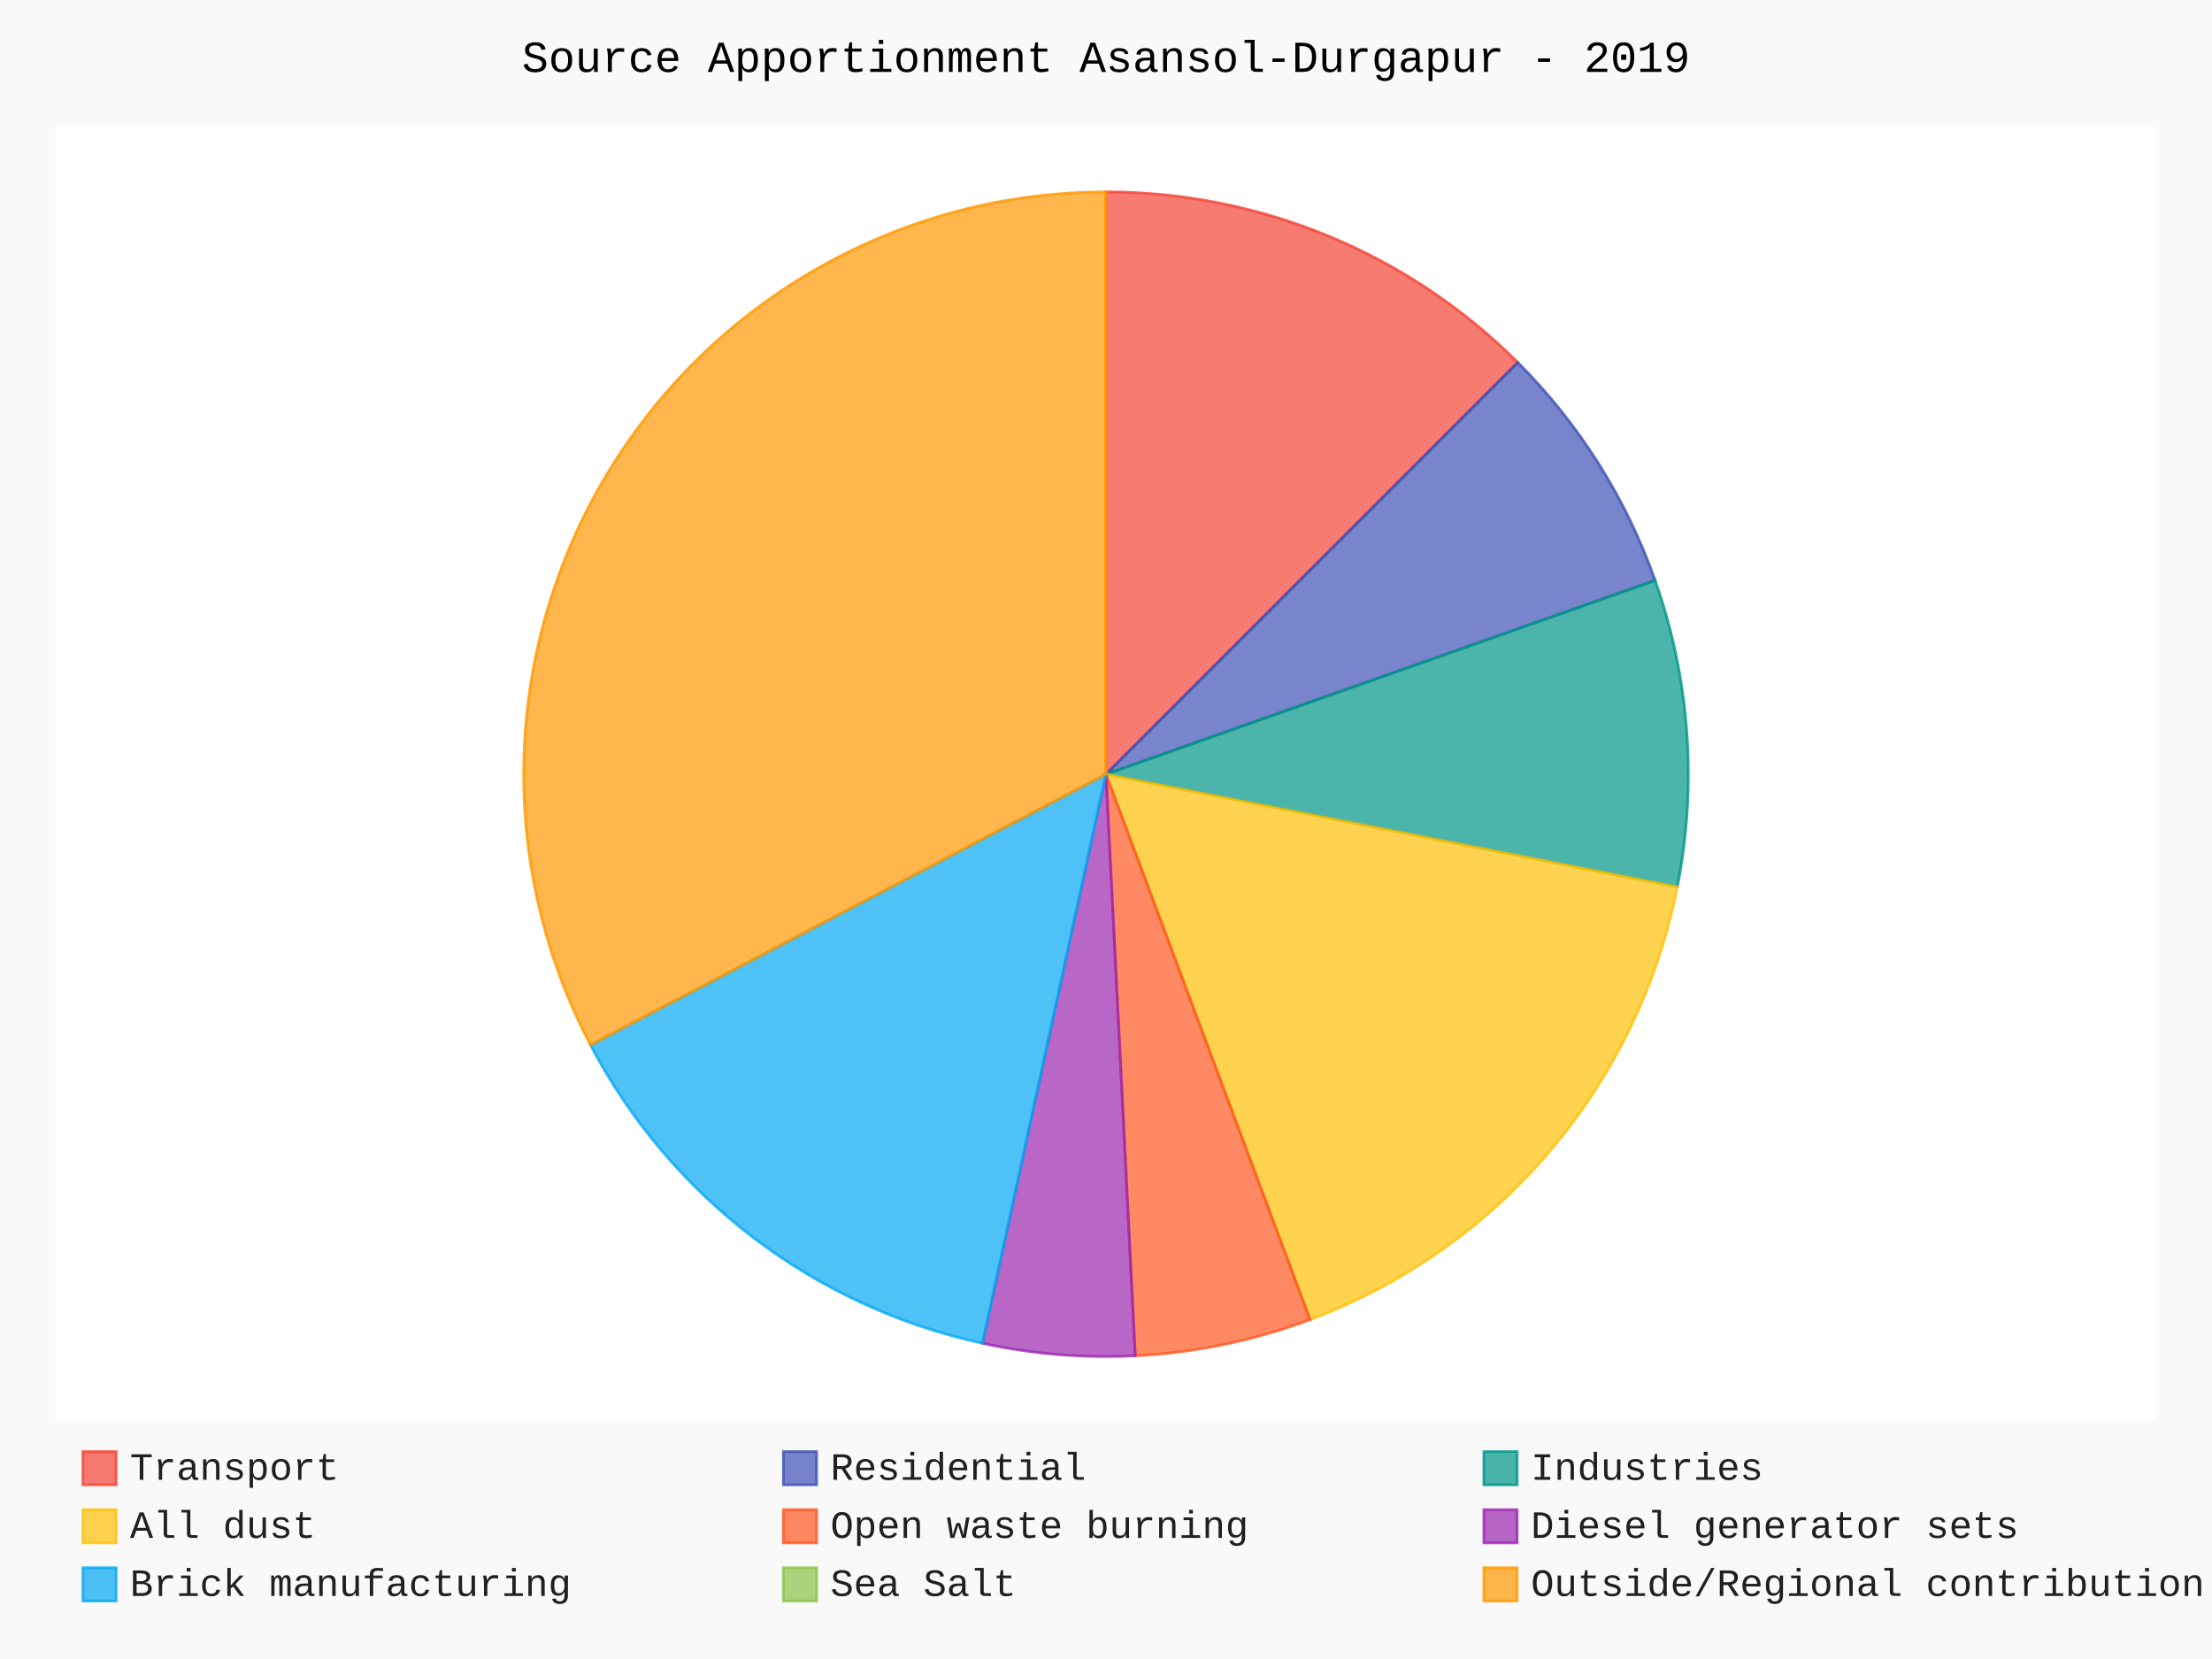
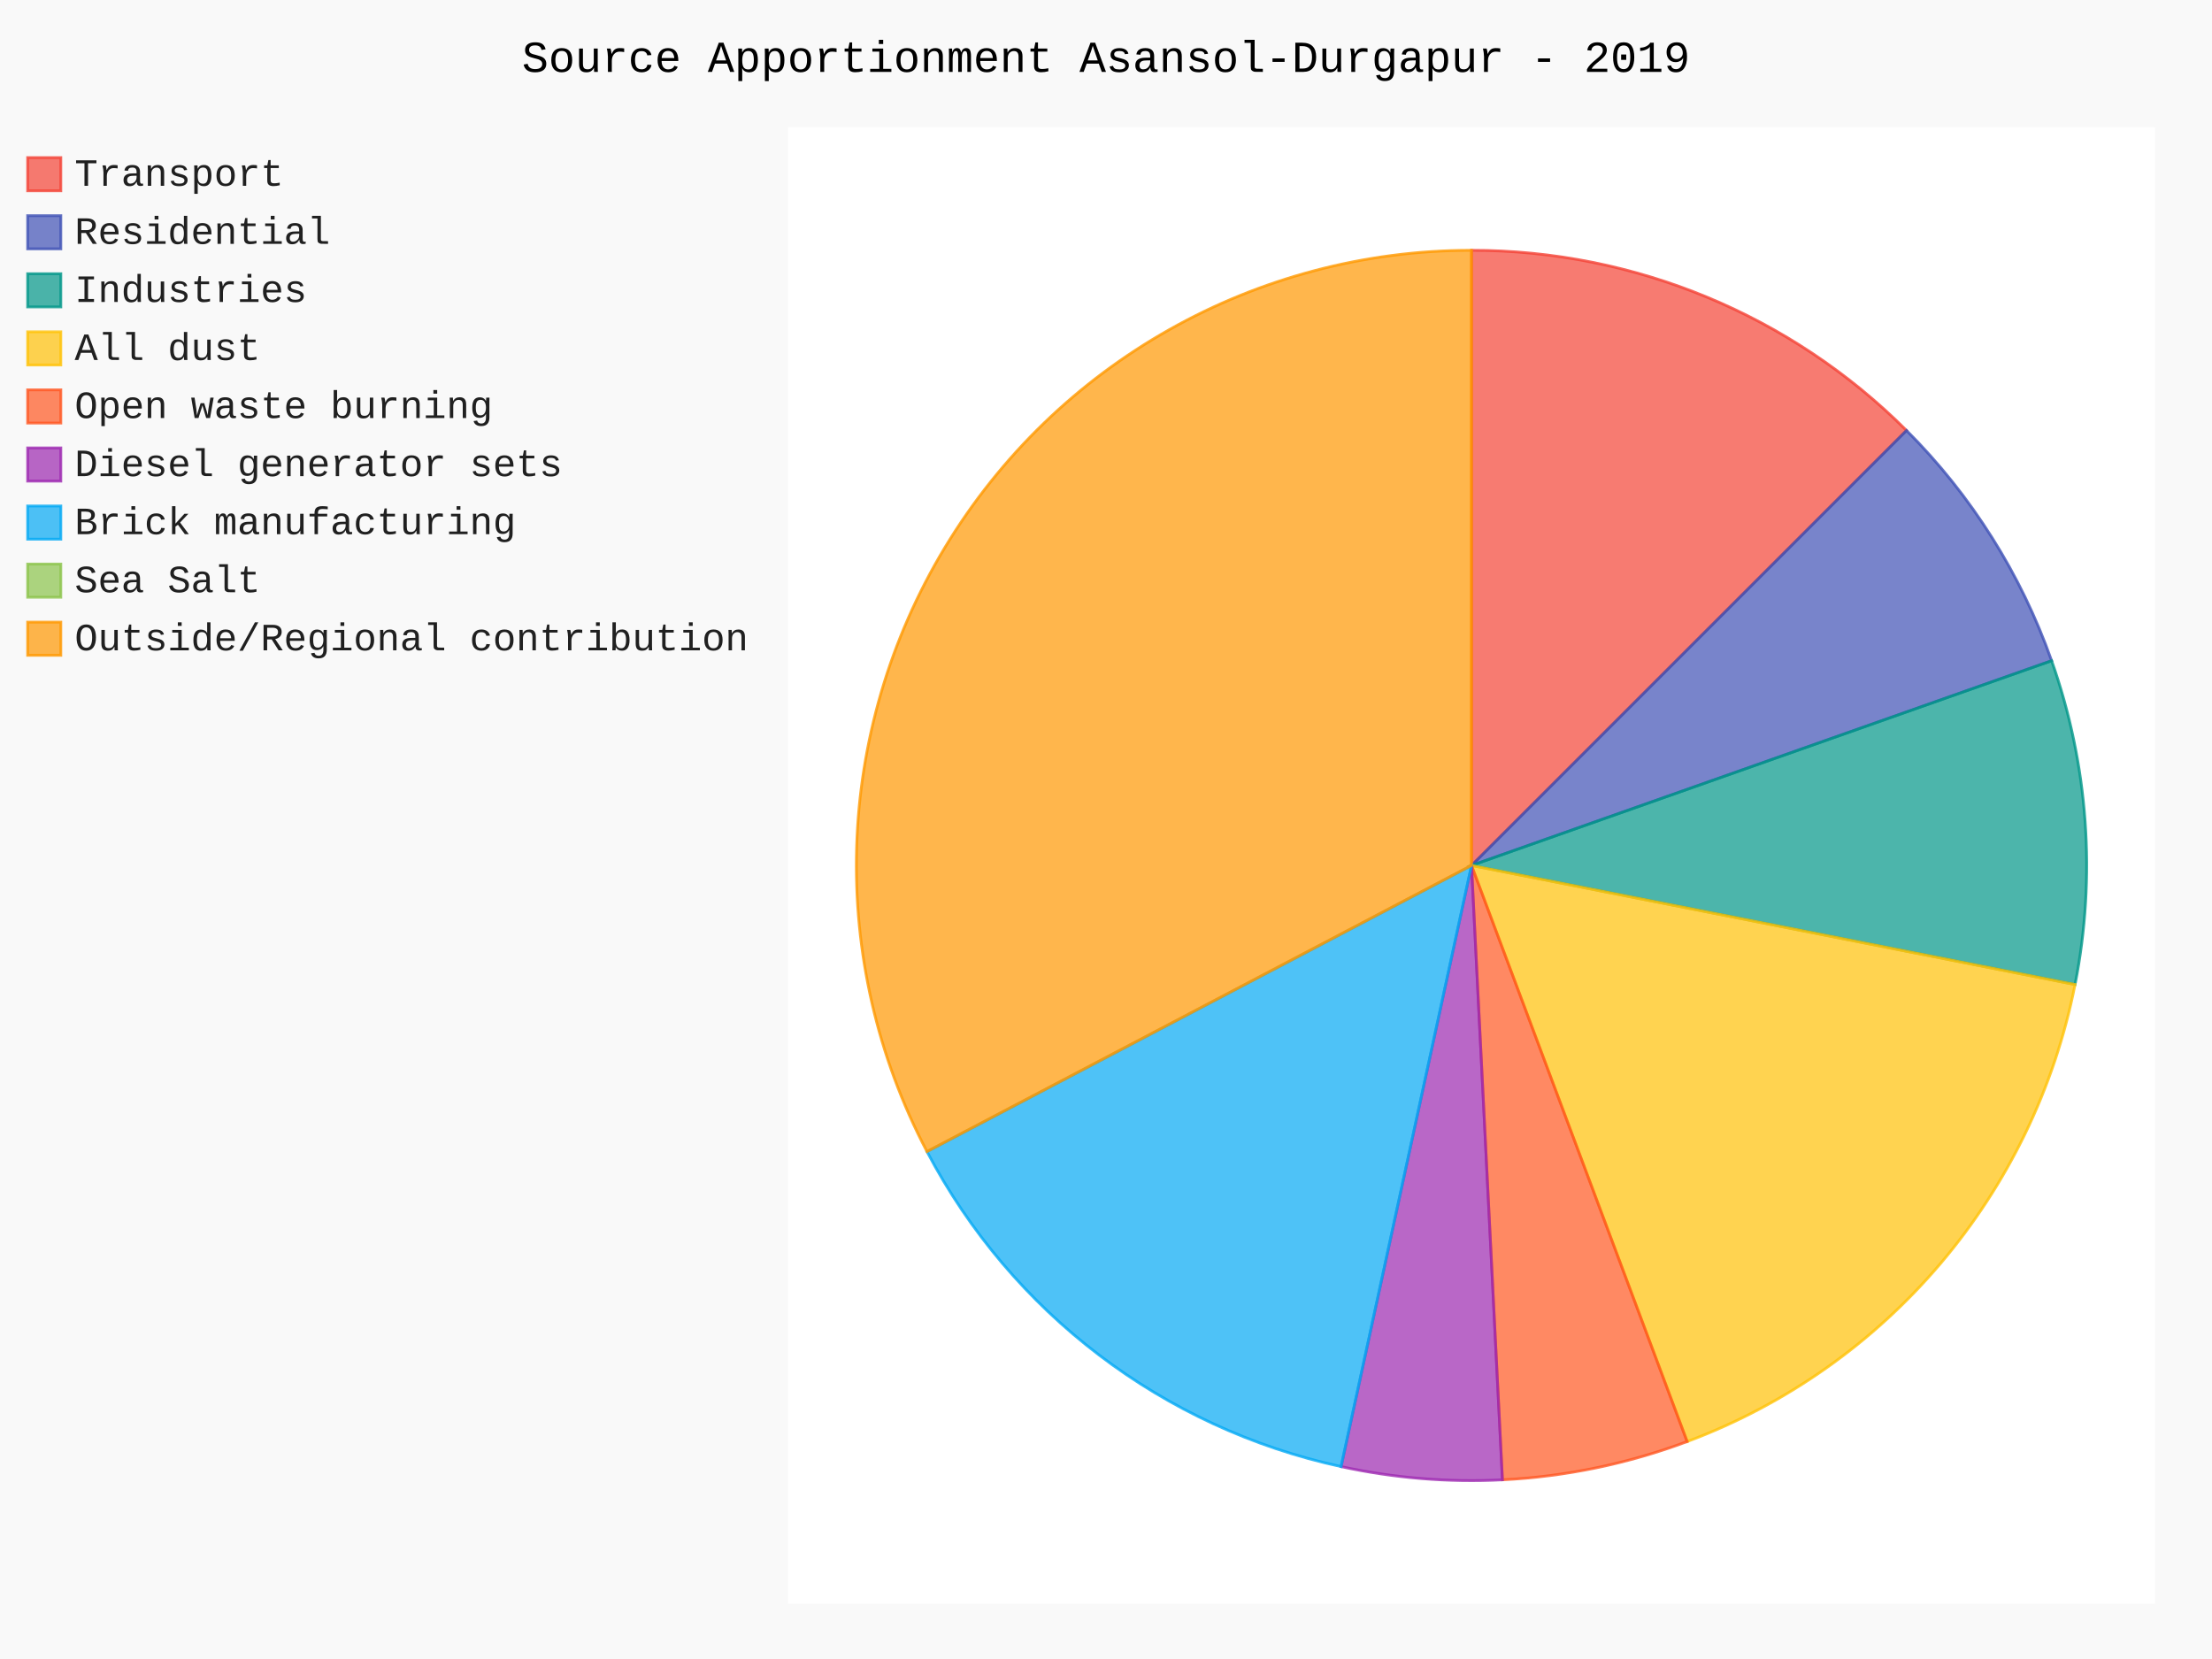
- <svg xmlns="http://www.w3.org/2000/svg" id="chart-417d3f9c-57db-4ea4-b29c-0aef807cf89c" class="pygal-chart" viewBox="0 0 800 600">
+ <svg xmlns="http://www.w3.org/2000/svg" id="chart-56f3a212-9388-4ae0-9f81-6946bd1ebcfd" class="pygal-chart" viewBox="0 0 800 600">
  <defs>
-     <style type="text/css">#chart-417d3f9c-57db-4ea4-b29c-0aef807cf89c{-webkit-user-select:none;-webkit-font-smoothing:antialiased;font-family:Consolas,"Liberation Mono",Menlo,Courier,monospace}#chart-417d3f9c-57db-4ea4-b29c-0aef807cf89c .title{font-family:Consolas,"Liberation Mono",Menlo,Courier,monospace;font-size:16px}#chart-417d3f9c-57db-4ea4-b29c-0aef807cf89c .legends .legend text{font-family:Consolas,"Liberation Mono",Menlo,Courier,monospace;font-size:14px}#chart-417d3f9c-57db-4ea4-b29c-0aef807cf89c .axis text{font-family:Consolas,"Liberation Mono",Menlo,Courier,monospace;font-size:10px}#chart-417d3f9c-57db-4ea4-b29c-0aef807cf89c .axis text.major{font-family:Consolas,"Liberation Mono",Menlo,Courier,monospace;font-size:10px}#chart-417d3f9c-57db-4ea4-b29c-0aef807cf89c .text-overlay text.value{font-family:Consolas,"Liberation Mono",Menlo,Courier,monospace;font-size:16px}#chart-417d3f9c-57db-4ea4-b29c-0aef807cf89c .text-overlay text.label{font-family:Consolas,"Liberation Mono",Menlo,Courier,monospace;font-size:10px}#chart-417d3f9c-57db-4ea4-b29c-0aef807cf89c .tooltip{font-family:Consolas,"Liberation Mono",Menlo,Courier,monospace;font-size:14px}#chart-417d3f9c-57db-4ea4-b29c-0aef807cf89c text.no_data{font-family:Consolas,"Liberation Mono",Menlo,Courier,monospace;font-size:64px}
- #chart-417d3f9c-57db-4ea4-b29c-0aef807cf89c{background-color:rgba(249,249,249,1)}#chart-417d3f9c-57db-4ea4-b29c-0aef807cf89c path,#chart-417d3f9c-57db-4ea4-b29c-0aef807cf89c line,#chart-417d3f9c-57db-4ea4-b29c-0aef807cf89c rect,#chart-417d3f9c-57db-4ea4-b29c-0aef807cf89c circle{-webkit-transition:150ms;-moz-transition:150ms;transition:150ms}#chart-417d3f9c-57db-4ea4-b29c-0aef807cf89c .graph &gt; .background{fill:rgba(249,249,249,1)}#chart-417d3f9c-57db-4ea4-b29c-0aef807cf89c .plot &gt; .background{fill:rgba(255,255,255,1)}#chart-417d3f9c-57db-4ea4-b29c-0aef807cf89c .graph{fill:rgba(0,0,0,.87)}#chart-417d3f9c-57db-4ea4-b29c-0aef807cf89c text.no_data{fill:rgba(0,0,0,1)}#chart-417d3f9c-57db-4ea4-b29c-0aef807cf89c .title{fill:rgba(0,0,0,1)}#chart-417d3f9c-57db-4ea4-b29c-0aef807cf89c .legends .legend text{fill:rgba(0,0,0,.87)}#chart-417d3f9c-57db-4ea4-b29c-0aef807cf89c .legends .legend:hover text{fill:rgba(0,0,0,1)}#chart-417d3f9c-57db-4ea4-b29c-0aef807cf89c .axis .line{stroke:rgba(0,0,0,1)}#chart-417d3f9c-57db-4ea4-b29c-0aef807cf89c .axis .guide.line{stroke:rgba(0,0,0,.54)}#chart-417d3f9c-57db-4ea4-b29c-0aef807cf89c .axis .major.line{stroke:rgba(0,0,0,.87)}#chart-417d3f9c-57db-4ea4-b29c-0aef807cf89c .axis text.major{fill:rgba(0,0,0,1)}#chart-417d3f9c-57db-4ea4-b29c-0aef807cf89c .axis.y .guides:hover .guide.line,#chart-417d3f9c-57db-4ea4-b29c-0aef807cf89c .line-graph .axis.x .guides:hover .guide.line,#chart-417d3f9c-57db-4ea4-b29c-0aef807cf89c .stackedline-graph .axis.x .guides:hover .guide.line,#chart-417d3f9c-57db-4ea4-b29c-0aef807cf89c .xy-graph .axis.x .guides:hover .guide.line{stroke:rgba(0,0,0,1)}#chart-417d3f9c-57db-4ea4-b29c-0aef807cf89c .axis .guides:hover text{fill:rgba(0,0,0,1)}#chart-417d3f9c-57db-4ea4-b29c-0aef807cf89c .reactive{fill-opacity:.7;stroke-opacity:.8;stroke-width:1}#chart-417d3f9c-57db-4ea4-b29c-0aef807cf89c .ci{stroke:rgba(0,0,0,.87)}#chart-417d3f9c-57db-4ea4-b29c-0aef807cf89c .reactive.active,#chart-417d3f9c-57db-4ea4-b29c-0aef807cf89c .active .reactive{fill-opacity:.8;stroke-opacity:.9;stroke-width:4}#chart-417d3f9c-57db-4ea4-b29c-0aef807cf89c .ci .reactive.active{stroke-width:1.5}#chart-417d3f9c-57db-4ea4-b29c-0aef807cf89c .series text{fill:rgba(0,0,0,1)}#chart-417d3f9c-57db-4ea4-b29c-0aef807cf89c .tooltip rect{fill:rgba(255,255,255,1);stroke:rgba(0,0,0,1);-webkit-transition:opacity 150ms;-moz-transition:opacity 150ms;transition:opacity 150ms}#chart-417d3f9c-57db-4ea4-b29c-0aef807cf89c .tooltip .label{fill:rgba(0,0,0,.87)}#chart-417d3f9c-57db-4ea4-b29c-0aef807cf89c .tooltip .label{fill:rgba(0,0,0,.87)}#chart-417d3f9c-57db-4ea4-b29c-0aef807cf89c .tooltip .legend{font-size:.8em;fill:rgba(0,0,0,.54)}#chart-417d3f9c-57db-4ea4-b29c-0aef807cf89c .tooltip .x_label{font-size:.6em;fill:rgba(0,0,0,1)}#chart-417d3f9c-57db-4ea4-b29c-0aef807cf89c .tooltip .xlink{font-size:.5em;text-decoration:underline}#chart-417d3f9c-57db-4ea4-b29c-0aef807cf89c .tooltip .value{font-size:1.5em}#chart-417d3f9c-57db-4ea4-b29c-0aef807cf89c .bound{font-size:.5em}#chart-417d3f9c-57db-4ea4-b29c-0aef807cf89c .max-value{font-size:.75em;fill:rgba(0,0,0,.54)}#chart-417d3f9c-57db-4ea4-b29c-0aef807cf89c .map-element{fill:rgba(255,255,255,1);stroke:rgba(0,0,0,.54) !important}#chart-417d3f9c-57db-4ea4-b29c-0aef807cf89c .map-element .reactive{fill-opacity:inherit;stroke-opacity:inherit}#chart-417d3f9c-57db-4ea4-b29c-0aef807cf89c .color-0,#chart-417d3f9c-57db-4ea4-b29c-0aef807cf89c .color-0 a:visited{stroke:#F44336;fill:#F44336}#chart-417d3f9c-57db-4ea4-b29c-0aef807cf89c .color-1,#chart-417d3f9c-57db-4ea4-b29c-0aef807cf89c .color-1 a:visited{stroke:#3F51B5;fill:#3F51B5}#chart-417d3f9c-57db-4ea4-b29c-0aef807cf89c .color-2,#chart-417d3f9c-57db-4ea4-b29c-0aef807cf89c .color-2 a:visited{stroke:#009688;fill:#009688}#chart-417d3f9c-57db-4ea4-b29c-0aef807cf89c .color-3,#chart-417d3f9c-57db-4ea4-b29c-0aef807cf89c .color-3 a:visited{stroke:#FFC107;fill:#FFC107}#chart-417d3f9c-57db-4ea4-b29c-0aef807cf89c .color-4,#chart-417d3f9c-57db-4ea4-b29c-0aef807cf89c .color-4 a:visited{stroke:#FF5722;fill:#FF5722}#chart-417d3f9c-57db-4ea4-b29c-0aef807cf89c .color-5,#chart-417d3f9c-57db-4ea4-b29c-0aef807cf89c .color-5 a:visited{stroke:#9C27B0;fill:#9C27B0}#chart-417d3f9c-57db-4ea4-b29c-0aef807cf89c .color-6,#chart-417d3f9c-57db-4ea4-b29c-0aef807cf89c .color-6 a:visited{stroke:#03A9F4;fill:#03A9F4}#chart-417d3f9c-57db-4ea4-b29c-0aef807cf89c .color-7,#chart-417d3f9c-57db-4ea4-b29c-0aef807cf89c .color-7 a:visited{stroke:#8BC34A;fill:#8BC34A}#chart-417d3f9c-57db-4ea4-b29c-0aef807cf89c .color-8,#chart-417d3f9c-57db-4ea4-b29c-0aef807cf89c .color-8 a:visited{stroke:#FF9800;fill:#FF9800}#chart-417d3f9c-57db-4ea4-b29c-0aef807cf89c .text-overlay .color-0 text{fill:black}#chart-417d3f9c-57db-4ea4-b29c-0aef807cf89c .text-overlay .color-1 text{fill:black}#chart-417d3f9c-57db-4ea4-b29c-0aef807cf89c .text-overlay .color-2 text{fill:black}#chart-417d3f9c-57db-4ea4-b29c-0aef807cf89c .text-overlay .color-3 text{fill:black}#chart-417d3f9c-57db-4ea4-b29c-0aef807cf89c .text-overlay .color-4 text{fill:black}#chart-417d3f9c-57db-4ea4-b29c-0aef807cf89c .text-overlay .color-5 text{fill:black}#chart-417d3f9c-57db-4ea4-b29c-0aef807cf89c .text-overlay .color-6 text{fill:black}#chart-417d3f9c-57db-4ea4-b29c-0aef807cf89c .text-overlay .color-7 text{fill:black}#chart-417d3f9c-57db-4ea4-b29c-0aef807cf89c .text-overlay .color-8 text{fill:black}
- #chart-417d3f9c-57db-4ea4-b29c-0aef807cf89c text.no_data{text-anchor:middle}#chart-417d3f9c-57db-4ea4-b29c-0aef807cf89c .guide.line{fill:none}#chart-417d3f9c-57db-4ea4-b29c-0aef807cf89c .centered{text-anchor:middle}#chart-417d3f9c-57db-4ea4-b29c-0aef807cf89c .title{text-anchor:middle}#chart-417d3f9c-57db-4ea4-b29c-0aef807cf89c .legends .legend text{fill-opacity:1}#chart-417d3f9c-57db-4ea4-b29c-0aef807cf89c .axis.x text{text-anchor:middle}#chart-417d3f9c-57db-4ea4-b29c-0aef807cf89c .axis.x:not(.web) text[transform]{text-anchor:start}#chart-417d3f9c-57db-4ea4-b29c-0aef807cf89c .axis.x:not(.web) text[transform].backwards{text-anchor:end}#chart-417d3f9c-57db-4ea4-b29c-0aef807cf89c .axis.y text{text-anchor:end}#chart-417d3f9c-57db-4ea4-b29c-0aef807cf89c .axis.y text[transform].backwards{text-anchor:start}#chart-417d3f9c-57db-4ea4-b29c-0aef807cf89c .axis.y2 text{text-anchor:start}#chart-417d3f9c-57db-4ea4-b29c-0aef807cf89c .axis.y2 text[transform].backwards{text-anchor:end}#chart-417d3f9c-57db-4ea4-b29c-0aef807cf89c .axis .guide.line{stroke-dasharray:4,4;stroke:black}#chart-417d3f9c-57db-4ea4-b29c-0aef807cf89c .axis .major.guide.line{stroke-dasharray:6,6;stroke:black}#chart-417d3f9c-57db-4ea4-b29c-0aef807cf89c .horizontal .axis.y .guide.line,#chart-417d3f9c-57db-4ea4-b29c-0aef807cf89c .horizontal .axis.y2 .guide.line,#chart-417d3f9c-57db-4ea4-b29c-0aef807cf89c .vertical .axis.x .guide.line{opacity:0}#chart-417d3f9c-57db-4ea4-b29c-0aef807cf89c .horizontal .axis.always_show .guide.line,#chart-417d3f9c-57db-4ea4-b29c-0aef807cf89c .vertical .axis.always_show .guide.line{opacity:1 !important}#chart-417d3f9c-57db-4ea4-b29c-0aef807cf89c .axis.y .guides:hover .guide.line,#chart-417d3f9c-57db-4ea4-b29c-0aef807cf89c .axis.y2 .guides:hover .guide.line,#chart-417d3f9c-57db-4ea4-b29c-0aef807cf89c .axis.x .guides:hover .guide.line{opacity:1}#chart-417d3f9c-57db-4ea4-b29c-0aef807cf89c .axis .guides:hover text{opacity:1}#chart-417d3f9c-57db-4ea4-b29c-0aef807cf89c .nofill{fill:none}#chart-417d3f9c-57db-4ea4-b29c-0aef807cf89c .subtle-fill{fill-opacity:.2}#chart-417d3f9c-57db-4ea4-b29c-0aef807cf89c .dot{stroke-width:1px;fill-opacity:1;stroke-opacity:1}#chart-417d3f9c-57db-4ea4-b29c-0aef807cf89c .dot.active{stroke-width:5px}#chart-417d3f9c-57db-4ea4-b29c-0aef807cf89c .dot.negative{fill:transparent}#chart-417d3f9c-57db-4ea4-b29c-0aef807cf89c text,#chart-417d3f9c-57db-4ea4-b29c-0aef807cf89c tspan{stroke:none !important}#chart-417d3f9c-57db-4ea4-b29c-0aef807cf89c .series text.active{opacity:1}#chart-417d3f9c-57db-4ea4-b29c-0aef807cf89c .tooltip rect{fill-opacity:.95;stroke-width:.5}#chart-417d3f9c-57db-4ea4-b29c-0aef807cf89c .tooltip text{fill-opacity:1}#chart-417d3f9c-57db-4ea4-b29c-0aef807cf89c .showable{visibility:hidden}#chart-417d3f9c-57db-4ea4-b29c-0aef807cf89c .showable.shown{visibility:visible}#chart-417d3f9c-57db-4ea4-b29c-0aef807cf89c .gauge-background{fill:rgba(229,229,229,1);stroke:none}#chart-417d3f9c-57db-4ea4-b29c-0aef807cf89c .bg-lines{stroke:rgba(249,249,249,1);stroke-width:2px}</style>
+     <style type="text/css">#chart-56f3a212-9388-4ae0-9f81-6946bd1ebcfd{-webkit-user-select:none;-webkit-font-smoothing:antialiased;font-family:Consolas,"Liberation Mono",Menlo,Courier,monospace}#chart-56f3a212-9388-4ae0-9f81-6946bd1ebcfd .title{font-family:Consolas,"Liberation Mono",Menlo,Courier,monospace;font-size:16px}#chart-56f3a212-9388-4ae0-9f81-6946bd1ebcfd .legends .legend text{font-family:Consolas,"Liberation Mono",Menlo,Courier,monospace;font-size:14px}#chart-56f3a212-9388-4ae0-9f81-6946bd1ebcfd .axis text{font-family:Consolas,"Liberation Mono",Menlo,Courier,monospace;font-size:10px}#chart-56f3a212-9388-4ae0-9f81-6946bd1ebcfd .axis text.major{font-family:Consolas,"Liberation Mono",Menlo,Courier,monospace;font-size:10px}#chart-56f3a212-9388-4ae0-9f81-6946bd1ebcfd .text-overlay text.value{font-family:Consolas,"Liberation Mono",Menlo,Courier,monospace;font-size:16px}#chart-56f3a212-9388-4ae0-9f81-6946bd1ebcfd .text-overlay text.label{font-family:Consolas,"Liberation Mono",Menlo,Courier,monospace;font-size:10px}#chart-56f3a212-9388-4ae0-9f81-6946bd1ebcfd .tooltip{font-family:Consolas,"Liberation Mono",Menlo,Courier,monospace;font-size:14px}#chart-56f3a212-9388-4ae0-9f81-6946bd1ebcfd text.no_data{font-family:Consolas,"Liberation Mono",Menlo,Courier,monospace;font-size:64px}
+ #chart-56f3a212-9388-4ae0-9f81-6946bd1ebcfd{background-color:rgba(249,249,249,1)}#chart-56f3a212-9388-4ae0-9f81-6946bd1ebcfd path,#chart-56f3a212-9388-4ae0-9f81-6946bd1ebcfd line,#chart-56f3a212-9388-4ae0-9f81-6946bd1ebcfd rect,#chart-56f3a212-9388-4ae0-9f81-6946bd1ebcfd circle{-webkit-transition:150ms;-moz-transition:150ms;transition:150ms}#chart-56f3a212-9388-4ae0-9f81-6946bd1ebcfd .graph &gt; .background{fill:rgba(249,249,249,1)}#chart-56f3a212-9388-4ae0-9f81-6946bd1ebcfd .plot &gt; .background{fill:rgba(255,255,255,1)}#chart-56f3a212-9388-4ae0-9f81-6946bd1ebcfd .graph{fill:rgba(0,0,0,.87)}#chart-56f3a212-9388-4ae0-9f81-6946bd1ebcfd text.no_data{fill:rgba(0,0,0,1)}#chart-56f3a212-9388-4ae0-9f81-6946bd1ebcfd .title{fill:rgba(0,0,0,1)}#chart-56f3a212-9388-4ae0-9f81-6946bd1ebcfd .legends .legend text{fill:rgba(0,0,0,.87)}#chart-56f3a212-9388-4ae0-9f81-6946bd1ebcfd .legends .legend:hover text{fill:rgba(0,0,0,1)}#chart-56f3a212-9388-4ae0-9f81-6946bd1ebcfd .axis .line{stroke:rgba(0,0,0,1)}#chart-56f3a212-9388-4ae0-9f81-6946bd1ebcfd .axis .guide.line{stroke:rgba(0,0,0,.54)}#chart-56f3a212-9388-4ae0-9f81-6946bd1ebcfd .axis .major.line{stroke:rgba(0,0,0,.87)}#chart-56f3a212-9388-4ae0-9f81-6946bd1ebcfd .axis text.major{fill:rgba(0,0,0,1)}#chart-56f3a212-9388-4ae0-9f81-6946bd1ebcfd .axis.y .guides:hover .guide.line,#chart-56f3a212-9388-4ae0-9f81-6946bd1ebcfd .line-graph .axis.x .guides:hover .guide.line,#chart-56f3a212-9388-4ae0-9f81-6946bd1ebcfd .stackedline-graph .axis.x .guides:hover .guide.line,#chart-56f3a212-9388-4ae0-9f81-6946bd1ebcfd .xy-graph .axis.x .guides:hover .guide.line{stroke:rgba(0,0,0,1)}#chart-56f3a212-9388-4ae0-9f81-6946bd1ebcfd .axis .guides:hover text{fill:rgba(0,0,0,1)}#chart-56f3a212-9388-4ae0-9f81-6946bd1ebcfd .reactive{fill-opacity:.7;stroke-opacity:.8;stroke-width:1}#chart-56f3a212-9388-4ae0-9f81-6946bd1ebcfd .ci{stroke:rgba(0,0,0,.87)}#chart-56f3a212-9388-4ae0-9f81-6946bd1ebcfd .reactive.active,#chart-56f3a212-9388-4ae0-9f81-6946bd1ebcfd .active .reactive{fill-opacity:.8;stroke-opacity:.9;stroke-width:4}#chart-56f3a212-9388-4ae0-9f81-6946bd1ebcfd .ci .reactive.active{stroke-width:1.5}#chart-56f3a212-9388-4ae0-9f81-6946bd1ebcfd .series text{fill:rgba(0,0,0,1)}#chart-56f3a212-9388-4ae0-9f81-6946bd1ebcfd .tooltip rect{fill:rgba(255,255,255,1);stroke:rgba(0,0,0,1);-webkit-transition:opacity 150ms;-moz-transition:opacity 150ms;transition:opacity 150ms}#chart-56f3a212-9388-4ae0-9f81-6946bd1ebcfd .tooltip .label{fill:rgba(0,0,0,.87)}#chart-56f3a212-9388-4ae0-9f81-6946bd1ebcfd .tooltip .label{fill:rgba(0,0,0,.87)}#chart-56f3a212-9388-4ae0-9f81-6946bd1ebcfd .tooltip .legend{font-size:.8em;fill:rgba(0,0,0,.54)}#chart-56f3a212-9388-4ae0-9f81-6946bd1ebcfd .tooltip .x_label{font-size:.6em;fill:rgba(0,0,0,1)}#chart-56f3a212-9388-4ae0-9f81-6946bd1ebcfd .tooltip .xlink{font-size:.5em;text-decoration:underline}#chart-56f3a212-9388-4ae0-9f81-6946bd1ebcfd .tooltip .value{font-size:1.5em}#chart-56f3a212-9388-4ae0-9f81-6946bd1ebcfd .bound{font-size:.5em}#chart-56f3a212-9388-4ae0-9f81-6946bd1ebcfd .max-value{font-size:.75em;fill:rgba(0,0,0,.54)}#chart-56f3a212-9388-4ae0-9f81-6946bd1ebcfd .map-element{fill:rgba(255,255,255,1);stroke:rgba(0,0,0,.54) !important}#chart-56f3a212-9388-4ae0-9f81-6946bd1ebcfd .map-element .reactive{fill-opacity:inherit;stroke-opacity:inherit}#chart-56f3a212-9388-4ae0-9f81-6946bd1ebcfd .color-0,#chart-56f3a212-9388-4ae0-9f81-6946bd1ebcfd .color-0 a:visited{stroke:#F44336;fill:#F44336}#chart-56f3a212-9388-4ae0-9f81-6946bd1ebcfd .color-1,#chart-56f3a212-9388-4ae0-9f81-6946bd1ebcfd .color-1 a:visited{stroke:#3F51B5;fill:#3F51B5}#chart-56f3a212-9388-4ae0-9f81-6946bd1ebcfd .color-2,#chart-56f3a212-9388-4ae0-9f81-6946bd1ebcfd .color-2 a:visited{stroke:#009688;fill:#009688}#chart-56f3a212-9388-4ae0-9f81-6946bd1ebcfd .color-3,#chart-56f3a212-9388-4ae0-9f81-6946bd1ebcfd .color-3 a:visited{stroke:#FFC107;fill:#FFC107}#chart-56f3a212-9388-4ae0-9f81-6946bd1ebcfd .color-4,#chart-56f3a212-9388-4ae0-9f81-6946bd1ebcfd .color-4 a:visited{stroke:#FF5722;fill:#FF5722}#chart-56f3a212-9388-4ae0-9f81-6946bd1ebcfd .color-5,#chart-56f3a212-9388-4ae0-9f81-6946bd1ebcfd .color-5 a:visited{stroke:#9C27B0;fill:#9C27B0}#chart-56f3a212-9388-4ae0-9f81-6946bd1ebcfd .color-6,#chart-56f3a212-9388-4ae0-9f81-6946bd1ebcfd .color-6 a:visited{stroke:#03A9F4;fill:#03A9F4}#chart-56f3a212-9388-4ae0-9f81-6946bd1ebcfd .color-7,#chart-56f3a212-9388-4ae0-9f81-6946bd1ebcfd .color-7 a:visited{stroke:#8BC34A;fill:#8BC34A}#chart-56f3a212-9388-4ae0-9f81-6946bd1ebcfd .color-8,#chart-56f3a212-9388-4ae0-9f81-6946bd1ebcfd .color-8 a:visited{stroke:#FF9800;fill:#FF9800}#chart-56f3a212-9388-4ae0-9f81-6946bd1ebcfd .text-overlay .color-0 text{fill:black}#chart-56f3a212-9388-4ae0-9f81-6946bd1ebcfd .text-overlay .color-1 text{fill:black}#chart-56f3a212-9388-4ae0-9f81-6946bd1ebcfd .text-overlay .color-2 text{fill:black}#chart-56f3a212-9388-4ae0-9f81-6946bd1ebcfd .text-overlay .color-3 text{fill:black}#chart-56f3a212-9388-4ae0-9f81-6946bd1ebcfd .text-overlay .color-4 text{fill:black}#chart-56f3a212-9388-4ae0-9f81-6946bd1ebcfd .text-overlay .color-5 text{fill:black}#chart-56f3a212-9388-4ae0-9f81-6946bd1ebcfd .text-overlay .color-6 text{fill:black}#chart-56f3a212-9388-4ae0-9f81-6946bd1ebcfd .text-overlay .color-7 text{fill:black}#chart-56f3a212-9388-4ae0-9f81-6946bd1ebcfd .text-overlay .color-8 text{fill:black}
+ #chart-56f3a212-9388-4ae0-9f81-6946bd1ebcfd text.no_data{text-anchor:middle}#chart-56f3a212-9388-4ae0-9f81-6946bd1ebcfd .guide.line{fill:none}#chart-56f3a212-9388-4ae0-9f81-6946bd1ebcfd .centered{text-anchor:middle}#chart-56f3a212-9388-4ae0-9f81-6946bd1ebcfd .title{text-anchor:middle}#chart-56f3a212-9388-4ae0-9f81-6946bd1ebcfd .legends .legend text{fill-opacity:1}#chart-56f3a212-9388-4ae0-9f81-6946bd1ebcfd .axis.x text{text-anchor:middle}#chart-56f3a212-9388-4ae0-9f81-6946bd1ebcfd .axis.x:not(.web) text[transform]{text-anchor:start}#chart-56f3a212-9388-4ae0-9f81-6946bd1ebcfd .axis.x:not(.web) text[transform].backwards{text-anchor:end}#chart-56f3a212-9388-4ae0-9f81-6946bd1ebcfd .axis.y text{text-anchor:end}#chart-56f3a212-9388-4ae0-9f81-6946bd1ebcfd .axis.y text[transform].backwards{text-anchor:start}#chart-56f3a212-9388-4ae0-9f81-6946bd1ebcfd .axis.y2 text{text-anchor:start}#chart-56f3a212-9388-4ae0-9f81-6946bd1ebcfd .axis.y2 text[transform].backwards{text-anchor:end}#chart-56f3a212-9388-4ae0-9f81-6946bd1ebcfd .axis .guide.line{stroke-dasharray:4,4;stroke:black}#chart-56f3a212-9388-4ae0-9f81-6946bd1ebcfd .axis .major.guide.line{stroke-dasharray:6,6;stroke:black}#chart-56f3a212-9388-4ae0-9f81-6946bd1ebcfd .horizontal .axis.y .guide.line,#chart-56f3a212-9388-4ae0-9f81-6946bd1ebcfd .horizontal .axis.y2 .guide.line,#chart-56f3a212-9388-4ae0-9f81-6946bd1ebcfd .vertical .axis.x .guide.line{opacity:0}#chart-56f3a212-9388-4ae0-9f81-6946bd1ebcfd .horizontal .axis.always_show .guide.line,#chart-56f3a212-9388-4ae0-9f81-6946bd1ebcfd .vertical .axis.always_show .guide.line{opacity:1 !important}#chart-56f3a212-9388-4ae0-9f81-6946bd1ebcfd .axis.y .guides:hover .guide.line,#chart-56f3a212-9388-4ae0-9f81-6946bd1ebcfd .axis.y2 .guides:hover .guide.line,#chart-56f3a212-9388-4ae0-9f81-6946bd1ebcfd .axis.x .guides:hover .guide.line{opacity:1}#chart-56f3a212-9388-4ae0-9f81-6946bd1ebcfd .axis .guides:hover text{opacity:1}#chart-56f3a212-9388-4ae0-9f81-6946bd1ebcfd .nofill{fill:none}#chart-56f3a212-9388-4ae0-9f81-6946bd1ebcfd .subtle-fill{fill-opacity:.2}#chart-56f3a212-9388-4ae0-9f81-6946bd1ebcfd .dot{stroke-width:1px;fill-opacity:1;stroke-opacity:1}#chart-56f3a212-9388-4ae0-9f81-6946bd1ebcfd .dot.active{stroke-width:5px}#chart-56f3a212-9388-4ae0-9f81-6946bd1ebcfd .dot.negative{fill:transparent}#chart-56f3a212-9388-4ae0-9f81-6946bd1ebcfd text,#chart-56f3a212-9388-4ae0-9f81-6946bd1ebcfd tspan{stroke:none !important}#chart-56f3a212-9388-4ae0-9f81-6946bd1ebcfd .series text.active{opacity:1}#chart-56f3a212-9388-4ae0-9f81-6946bd1ebcfd .tooltip rect{fill-opacity:.95;stroke-width:.5}#chart-56f3a212-9388-4ae0-9f81-6946bd1ebcfd .tooltip text{fill-opacity:1}#chart-56f3a212-9388-4ae0-9f81-6946bd1ebcfd .showable{visibility:hidden}#chart-56f3a212-9388-4ae0-9f81-6946bd1ebcfd .showable.shown{visibility:visible}#chart-56f3a212-9388-4ae0-9f81-6946bd1ebcfd .gauge-background{fill:rgba(229,229,229,1);stroke:none}#chart-56f3a212-9388-4ae0-9f81-6946bd1ebcfd .bg-lines{stroke:rgba(249,249,249,1);stroke-width:2px}</style>
  </defs>
  <g class="graph pie-graph vertical">
    <rect x="0" y="0" width="800" height="600" class="background" />
-     <g transform="translate(20, 46)" class="plot">
-       <rect x="0" y="0" width="760" height="468.0" class="background" />
+     <g transform="translate(285, 46)" class="plot">
+       <rect x="0" y="0" width="494.4" height="534" class="background" />
      <g class="series serie-0 color-0">
        <g class="slices">
          <g class="slice">
-             <path d="M380 23.4 A210.6 210.6 0 0 1 528.917 85.083 L380 234 A0 0 0 0 0 380 234 z" class="slice reactive tooltip-trigger" />
+             <path d="M247.2 44.52 A222.48 222.48 0 0 1 404.517 109.683 L247.2 267 A0 0 0 0 0 247.2 267 z" class="slice reactive tooltip-trigger" />
          </g>
        </g>
      </g>
      <g class="series serie-1 color-1">
        <g class="slices">
          <g class="slice">
-             <path d="M528.917 85.083 A210.6 210.6 0 0 1 578.594 163.908 L380 234 A0 0 0 0 0 380 234 z" class="slice reactive tooltip-trigger" />
+             <path d="M404.517 109.683 A222.48 222.48 0 0 1 456.997 192.954 L247.2 267 A0 0 0 0 0 247.2 267 z" class="slice reactive tooltip-trigger" />
          </g>
        </g>
      </g>
      <g class="series serie-2 color-2">
        <g class="slices">
          <g class="slice">
-             <path d="M578.594 163.908 A210.6 210.6 0 0 1 586.618 274.762 L380 234 A0 0 0 0 0 380 234 z" class="slice reactive tooltip-trigger" />
+             <path d="M456.997 192.954 A222.48 222.48 0 0 1 465.473 310.061 L247.2 267 A0 0 0 0 0 247.2 267 z" class="slice reactive tooltip-trigger" />
          </g>
        </g>
      </g>
      <g class="series serie-3 color-3">
        <g class="slices">
          <g class="slice">
-             <path d="M586.618 274.762 A210.6 210.6 0 0 1 453.823 431.237 L380 234 A0 0 0 0 0 380 234 z" class="slice reactive tooltip-trigger" />
+             <path d="M465.473 310.061 A222.48 222.48 0 0 1 325.187 475.364 L247.2 267 A0 0 0 0 0 247.2 267 z" class="slice reactive tooltip-trigger" />
          </g>
        </g>
      </g>
      <g class="series serie-4 color-4">
        <g class="slices">
          <g class="slice">
-             <path d="M453.823 431.237 A210.6 210.6 0 0 1 390.581 444.334 L380 234 A0 0 0 0 0 380 234 z" class="slice reactive tooltip-trigger" />
+             <path d="M325.187 475.364 A222.48 222.48 0 0 1 258.378 489.199 L247.2 267 A0 0 0 0 0 247.2 267 z" class="slice reactive tooltip-trigger" />
          </g>
        </g>
      </g>
      <g class="series serie-5 color-5">
        <g class="slices">
          <g class="slice">
-             <path d="M390.581 444.334 A210.6 210.6 0 0 1 335.351 439.813 L380 234 A0 0 0 0 0 380 234 z" class="slice reactive tooltip-trigger" />
+             <path d="M258.378 489.199 A222.48 222.48 0 0 1 200.033 484.423 L247.2 267 A0 0 0 0 0 247.2 267 z" class="slice reactive tooltip-trigger" />
          </g>
        </g>
      </g>
      <g class="series serie-6 color-6">
        <g class="slices">
          <g class="slice">
-             <path d="M335.351 439.813 A210.6 210.6 0 0 1 193.57 331.961 L380 234 A0 0 0 0 0 380 234 z" class="slice reactive tooltip-trigger" />
+             <path d="M200.033 484.423 A222.48 222.48 0 0 1 50.254 370.487 L247.2 267 A0 0 0 0 0 247.2 267 z" class="slice reactive tooltip-trigger" />
          </g>
        </g>
      </g>
      <g class="series serie-7 color-7">
        <g class="slices">
          <g class="slice" />
        </g>
      </g>
      <g class="series serie-8 color-8">
        <g class="slices">
          <g class="slice">
-             <path d="M193.57 331.961 A210.6 210.6 0 0 1 380 23.4 L380 234 A0 0 0 0 0 380 234 z" class="slice reactive tooltip-trigger" />
+             <path d="M50.254 370.487 A222.48 222.48 0 0 1 247.2 44.52 L247.2 267 A0 0 0 0 0 247.2 267 z" class="slice reactive tooltip-trigger" />
          </g>
        </g>
      </g>
    </g>
    <g class="titles">
      <text x="400.0" y="26" class="title plot_title">Source Apportionment Asansol-Durgapur - 2019</text>
    </g>
-     <g transform="translate(20, 46)" class="plot overlay">
+     <g transform="translate(285, 46)" class="plot overlay">
      <g class="series serie-0 color-0" />
      <g class="series serie-1 color-1" />
      <g class="series serie-2 color-2" />
      <g class="series serie-3 color-3" />
      <g class="series serie-4 color-4" />
      <g class="series serie-5 color-5" />
      <g class="series serie-6 color-6" />
      <g class="series serie-7 color-7" />
      <g class="series serie-8 color-8" />
    </g>
-     <g transform="translate(20, 46)" class="plot text-overlay">
+     <g transform="translate(285, 46)" class="plot text-overlay">
      <g class="series serie-0 color-0" />
      <g class="series serie-1 color-1" />
      <g class="series serie-2 color-2" />
      <g class="series serie-3 color-3" />
      <g class="series serie-4 color-4" />
      <g class="series serie-5 color-5" />
      <g class="series serie-6 color-6" />
      <g class="series serie-7 color-7" />
      <g class="series serie-8 color-8" />
    </g>
-     <g transform="translate(20, 46)" class="plot tooltip-overlay">
+     <g transform="translate(285, 46)" class="plot tooltip-overlay">
      <g transform="translate(0 0)" style="opacity: 0" class="tooltip">
        <rect rx="0" ry="0" width="0" height="0" class="tooltip-box" />
        <g class="text" />
      </g>
    </g>
-     <g transform="translate(30, 524)" class="legends">
+     <g transform="translate(10, 56)" class="legends">
      <g id="activate-serie-0" class="legend reactive activate-serie">
        <rect x="0.0" y="1.0" width="12" height="12" class="color-0 reactive" />
        <text x="17.0" y="11.2">Transport</text>
      </g>
      <g id="activate-serie-1" class="legend reactive activate-serie">
-         <rect x="253.333" y="1.0" width="12" height="12" class="color-1 reactive" />
-         <text x="270.333" y="11.2">Residential</text>
+         <rect x="0.0" y="22.0" width="12" height="12" class="color-1 reactive" />
+         <text x="17.0" y="32.2">Residential</text>
      </g>
      <g id="activate-serie-2" class="legend reactive activate-serie">
-         <rect x="506.667" y="1.0" width="12" height="12" class="color-2 reactive" />
-         <text x="523.667" y="11.2">Industries</text>
+         <rect x="0.0" y="43.0" width="12" height="12" class="color-2 reactive" />
+         <text x="17.0" y="53.2">Industries</text>
      </g>
      <g id="activate-serie-3" class="legend reactive activate-serie">
-         <rect x="0.0" y="22.0" width="12" height="12" class="color-3 reactive" />
-         <text x="17.0" y="32.2">All dust</text>
+         <rect x="0.0" y="64.0" width="12" height="12" class="color-3 reactive" />
+         <text x="17.0" y="74.2">All dust</text>
      </g>
      <g id="activate-serie-4" class="legend reactive activate-serie">
-         <rect x="253.333" y="22.0" width="12" height="12" class="color-4 reactive" />
-         <text x="270.333" y="32.2">Open waste burning</text>
+         <rect x="0.0" y="85.0" width="12" height="12" class="color-4 reactive" />
+         <text x="17.0" y="95.2">Open waste burning</text>
      </g>
      <g id="activate-serie-5" class="legend reactive activate-serie">
-         <rect x="506.667" y="22.0" width="12" height="12" class="color-5 reactive" />
-         <text x="523.667" y="32.2">Diesel generator sets</text>
+         <rect x="0.0" y="106.0" width="12" height="12" class="color-5 reactive" />
+         <text x="17.0" y="116.2">Diesel generator sets</text>
      </g>
      <g id="activate-serie-6" class="legend reactive activate-serie">
-         <rect x="0.0" y="43.0" width="12" height="12" class="color-6 reactive" />
-         <text x="17.0" y="53.2">Brick manufacturing</text>
+         <rect x="0.0" y="127.0" width="12" height="12" class="color-6 reactive" />
+         <text x="17.0" y="137.2">Brick manufacturing</text>
      </g>
      <g id="activate-serie-7" class="legend reactive activate-serie">
-         <rect x="253.333" y="43.0" width="12" height="12" class="color-7 reactive" />
-         <text x="270.333" y="53.2">Sea Salt</text>
+         <rect x="0.0" y="148.0" width="12" height="12" class="color-7 reactive" />
+         <text x="17.0" y="158.2">Sea Salt</text>
      </g>
      <g id="activate-serie-8" class="legend reactive activate-serie">
-         <rect x="506.667" y="43.0" width="12" height="12" class="color-8 reactive" />
-         <text x="523.667" y="53.2">Outside/Regional contribution</text>
+         <rect x="0.0" y="169.0" width="12" height="12" class="color-8 reactive" />
+         <text x="17.0" y="179.2">Outside/Regional contribution</text>
      </g>
    </g>
+     <g transform="translate(790, 56)" class="legends" />
  </g>
</svg>
